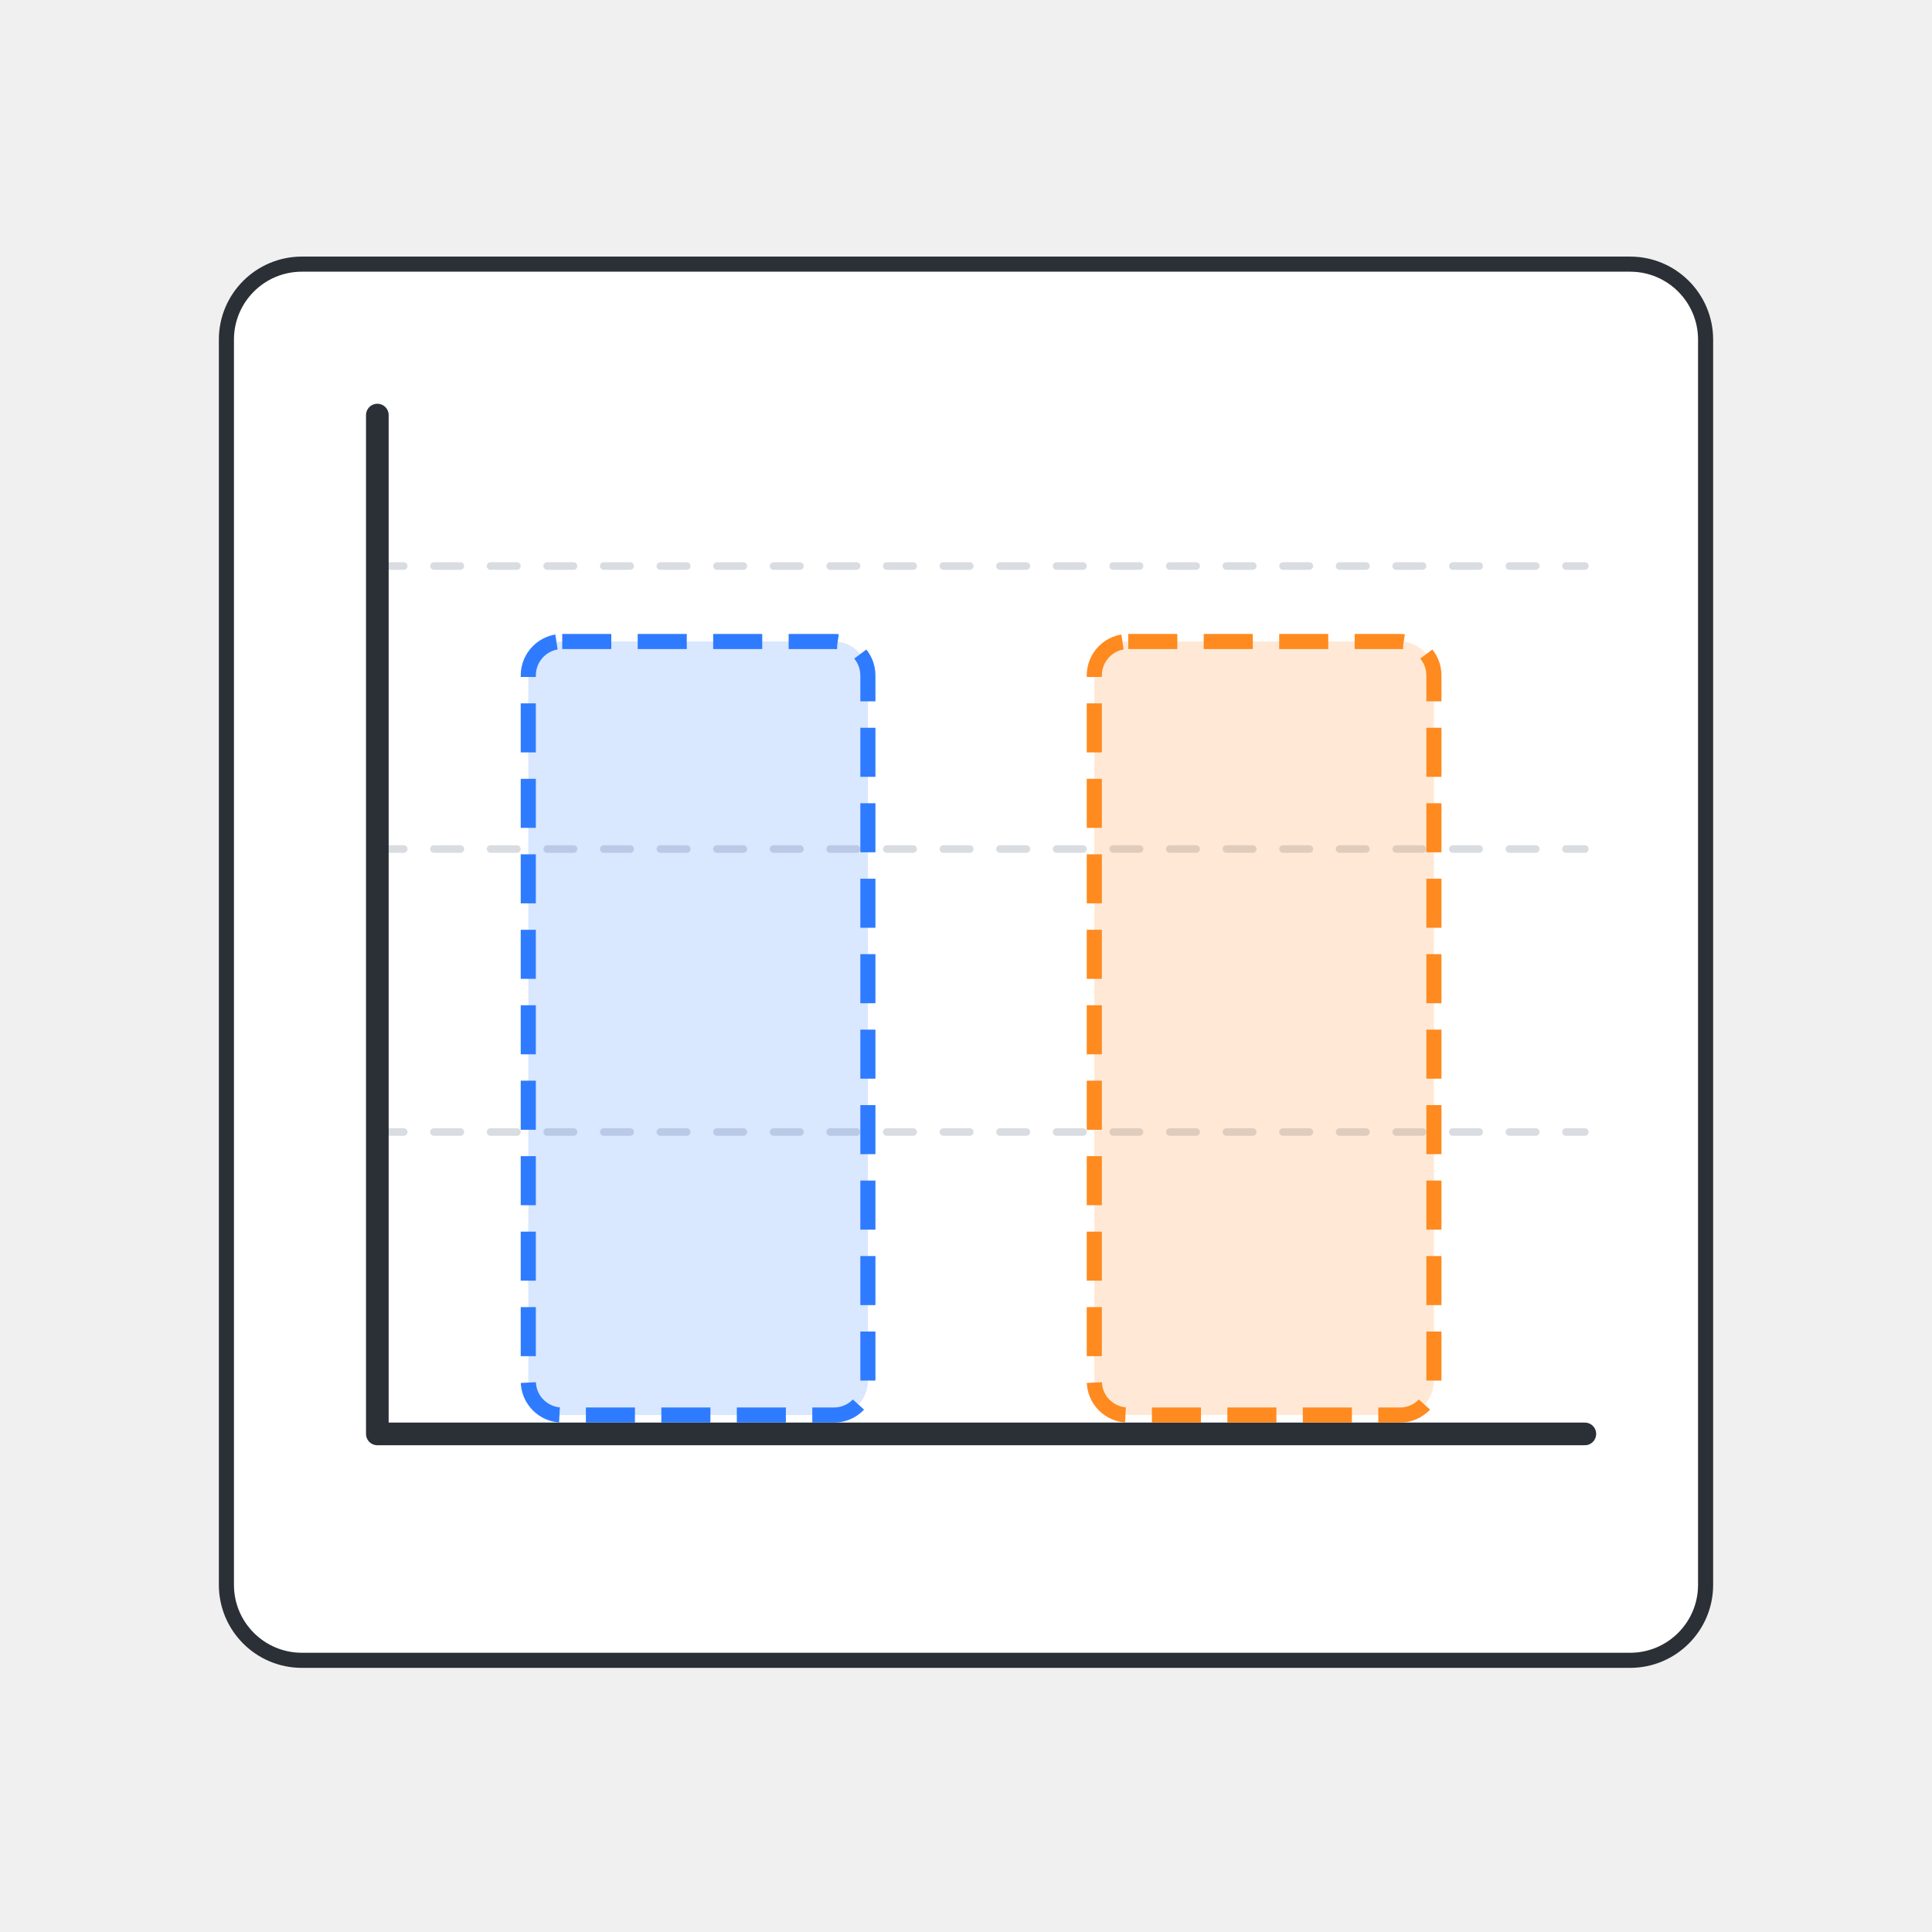
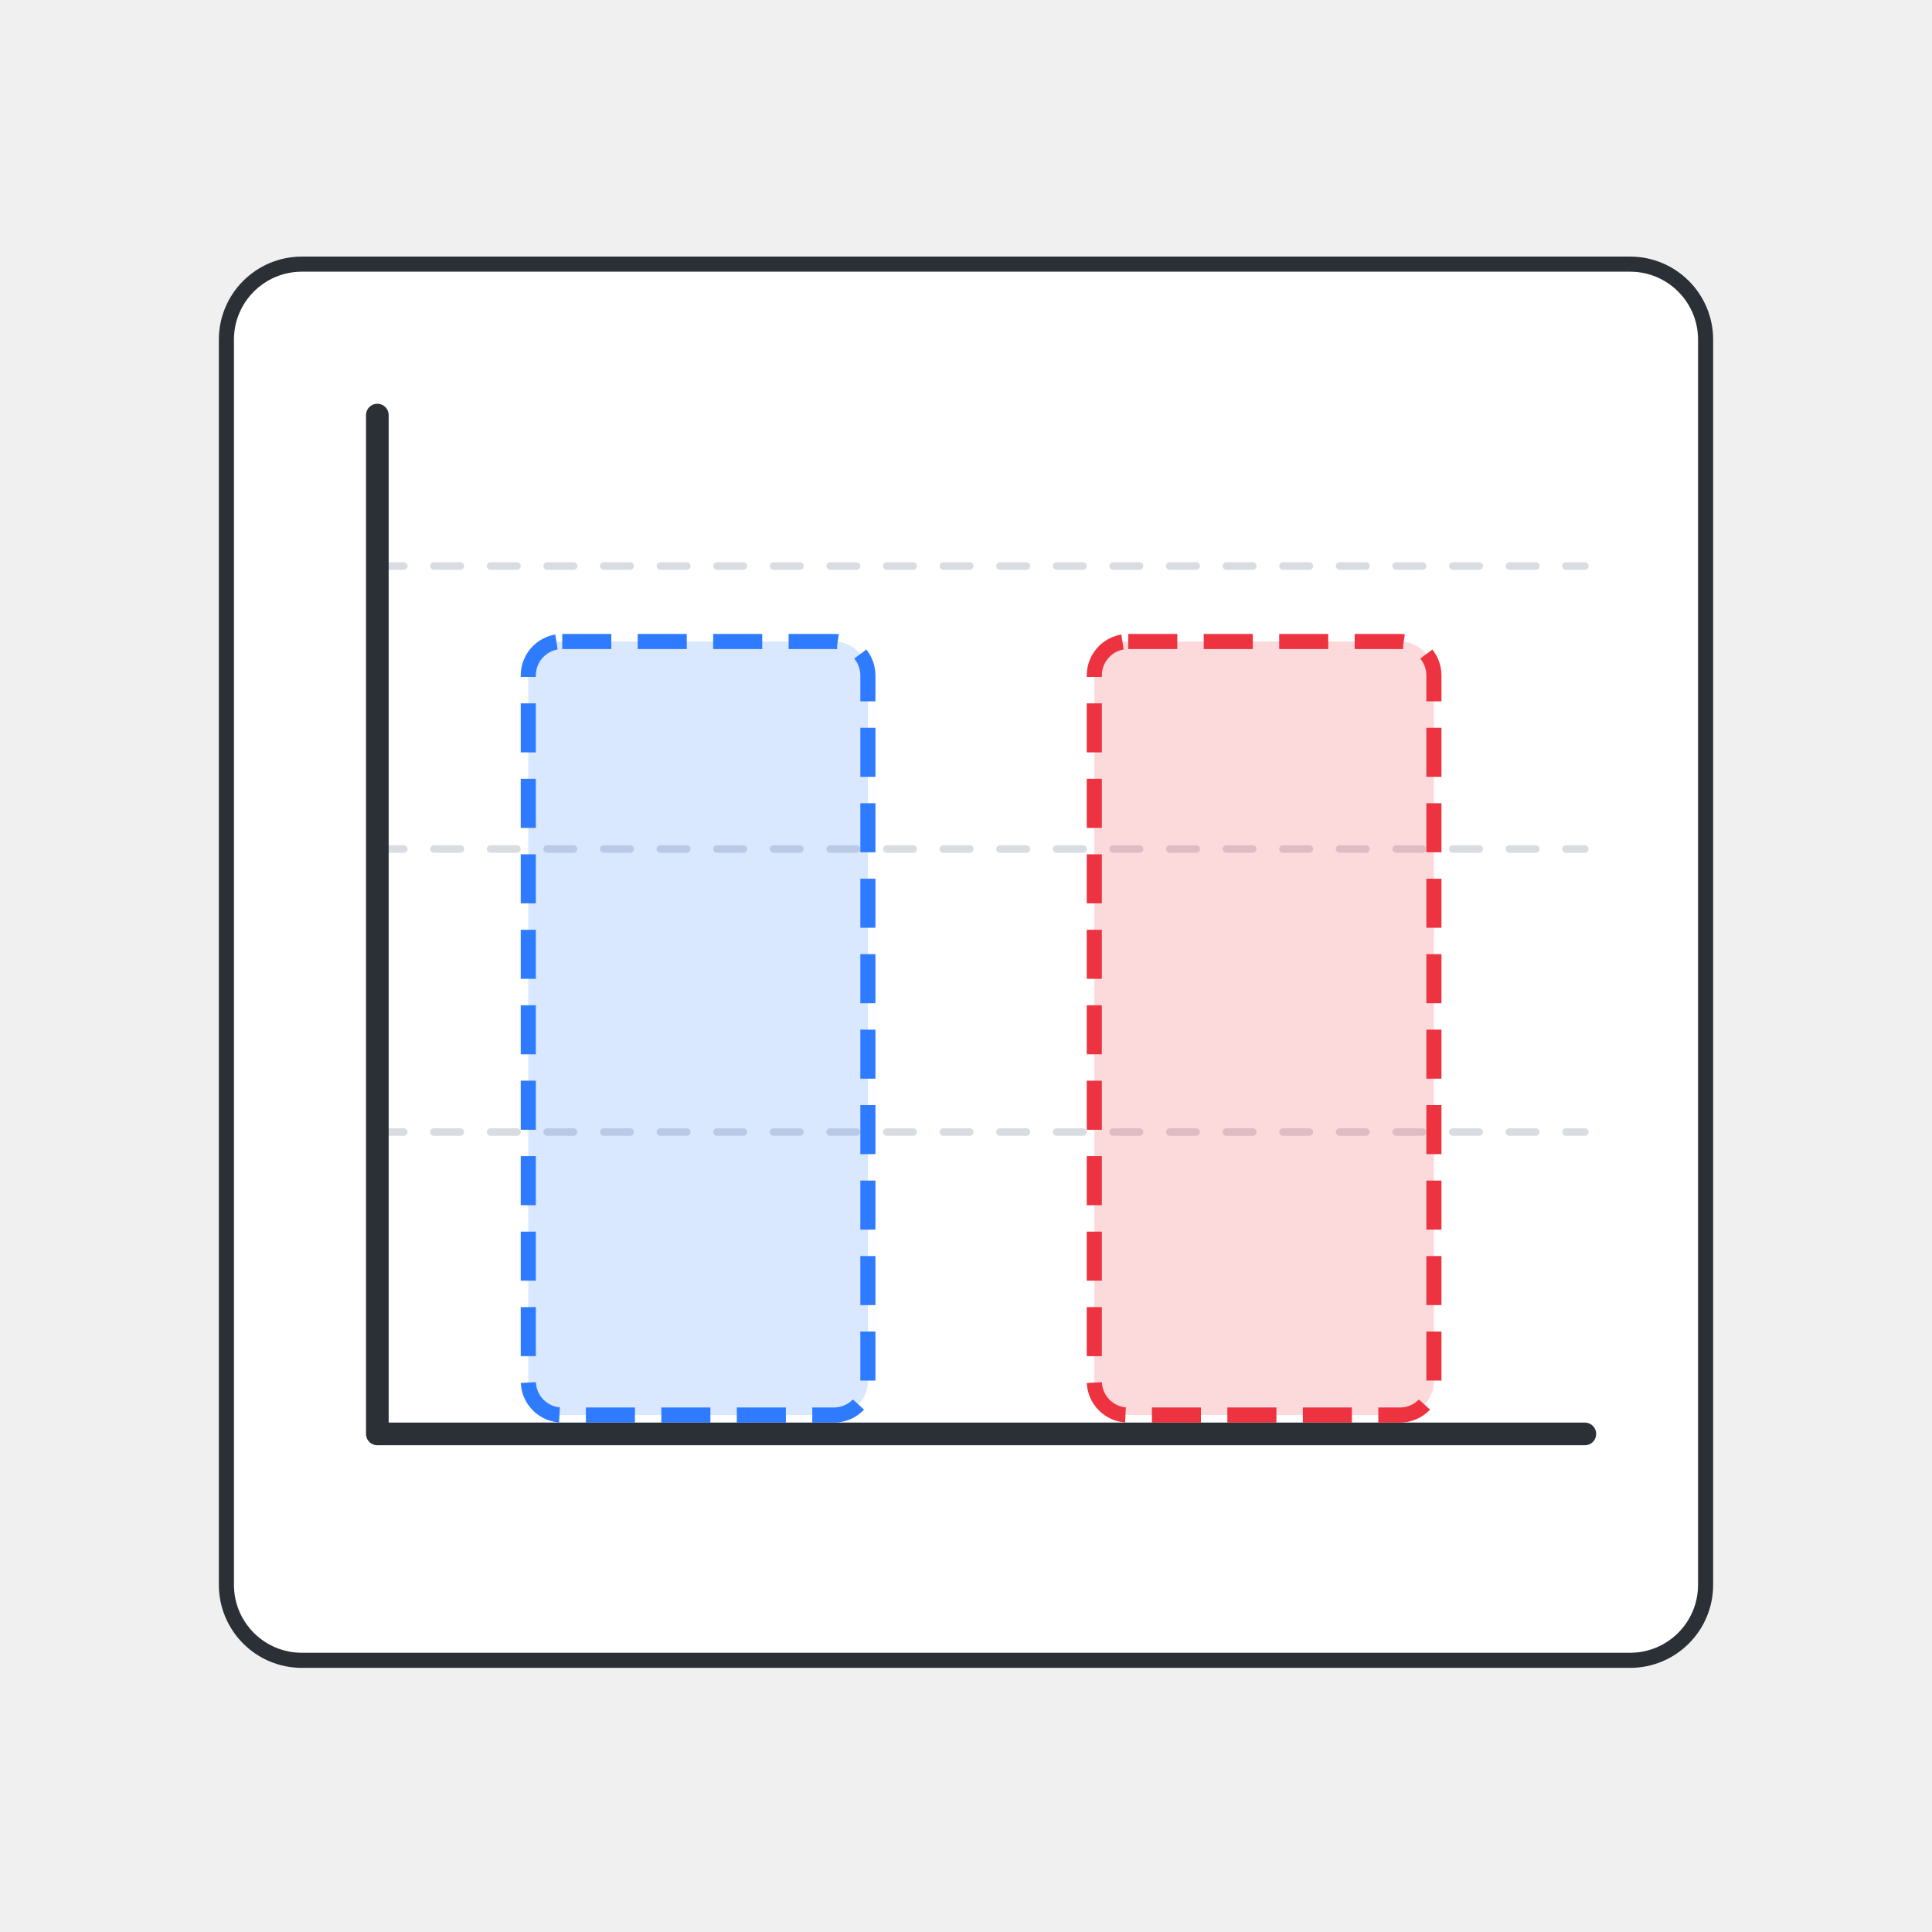
<svg xmlns="http://www.w3.org/2000/svg" width="1024" height="1024" viewBox="0 0 1024 1024">
  <defs>
    <filter id="soft" x="-50%" y="-50%" width="200%" height="200%">
      <feGaussianBlur stdDeviation="14" />
    </filter>
    <filter id="glow" x="-50%" y="-50%" width="200%" height="200%">
      <feGaussianBlur stdDeviation="30" />
    </filter>
  </defs>
  <rect x="120" y="140" width="784" height="740" rx="40" fill="#FFF" stroke="#2B2F36" stroke-width="8" />
  <path d="M200,300 L840,300" fill="none" stroke="#D9DCE1" stroke-width="4" stroke-linecap="round" stroke-linejoin="round" stroke-dasharray="14 16" />
  <path d="M200,450 L840,450" fill="none" stroke="#D9DCE1" stroke-width="4" stroke-linecap="round" stroke-linejoin="round" stroke-dasharray="14 16" />
  <path d="M200,600 L840,600" fill="none" stroke="#D9DCE1" stroke-width="4" stroke-linecap="round" stroke-linejoin="round" stroke-dasharray="14 16" />
  <path d="M200,220 L200,760 L840,760" fill="none" stroke="#2B2F36" stroke-width="12" stroke-linecap="round" stroke-linejoin="round" />
  <rect x="280" y="340" width="180" height="410" rx="18" fill="#2F7BFF" fill-opacity="0.18" stroke="#2F7BFF" stroke-width="8" stroke-dasharray="26 14" />
-   <rect x="580" y="340" width="180" height="410" rx="18" fill="#FF8A1F" fill-opacity="0.18" stroke="#FF8A1F" stroke-width="8" stroke-dasharray="26 14" />
+   <rect x="580" y="340" width="180" height="410" rx="18" fill="#EE3340" fill-opacity="0.18" stroke="#EE3340" stroke-width="8" stroke-dasharray="26 14" />
</svg>
